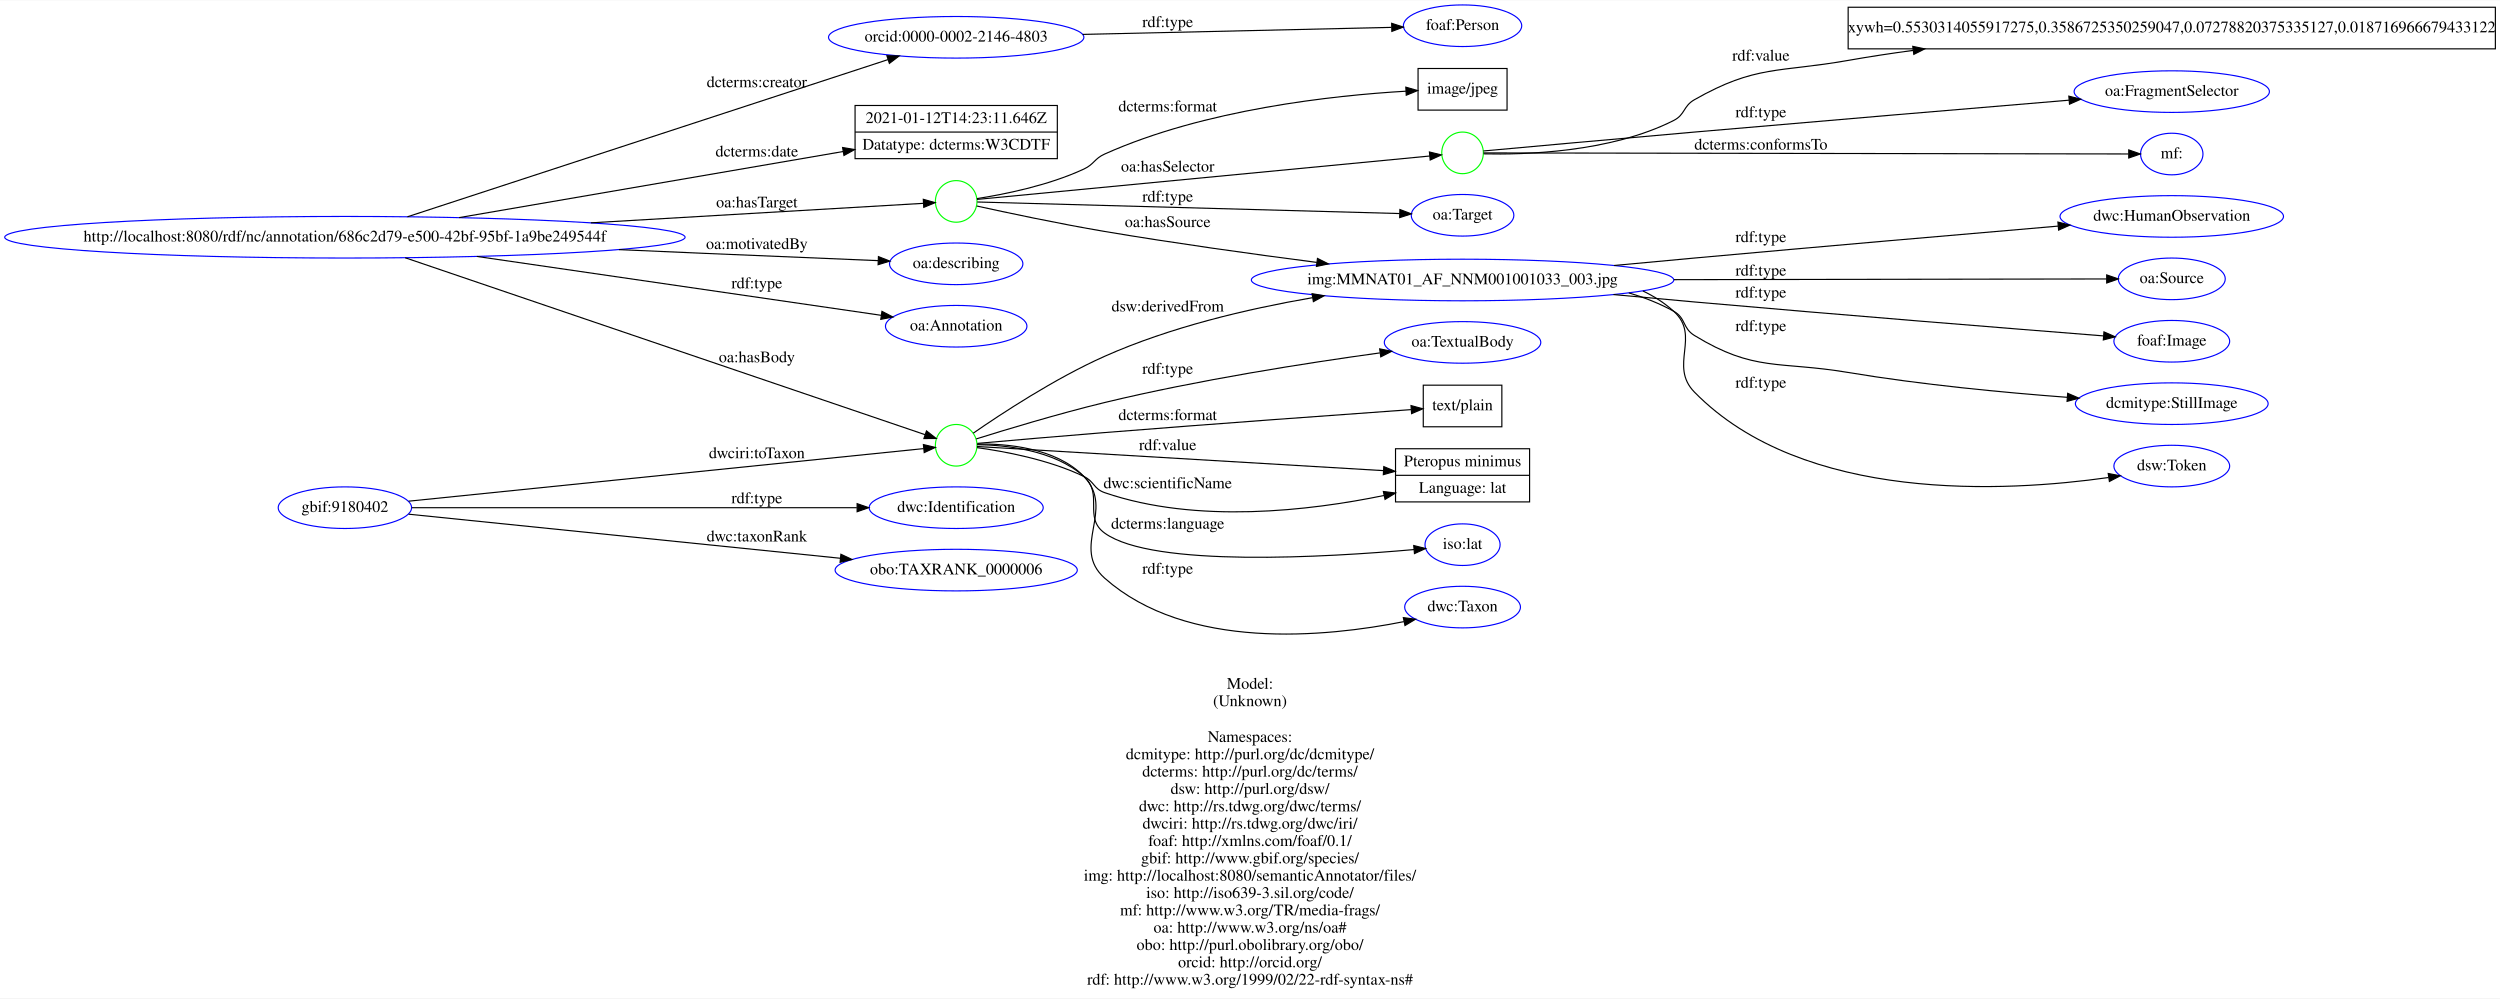
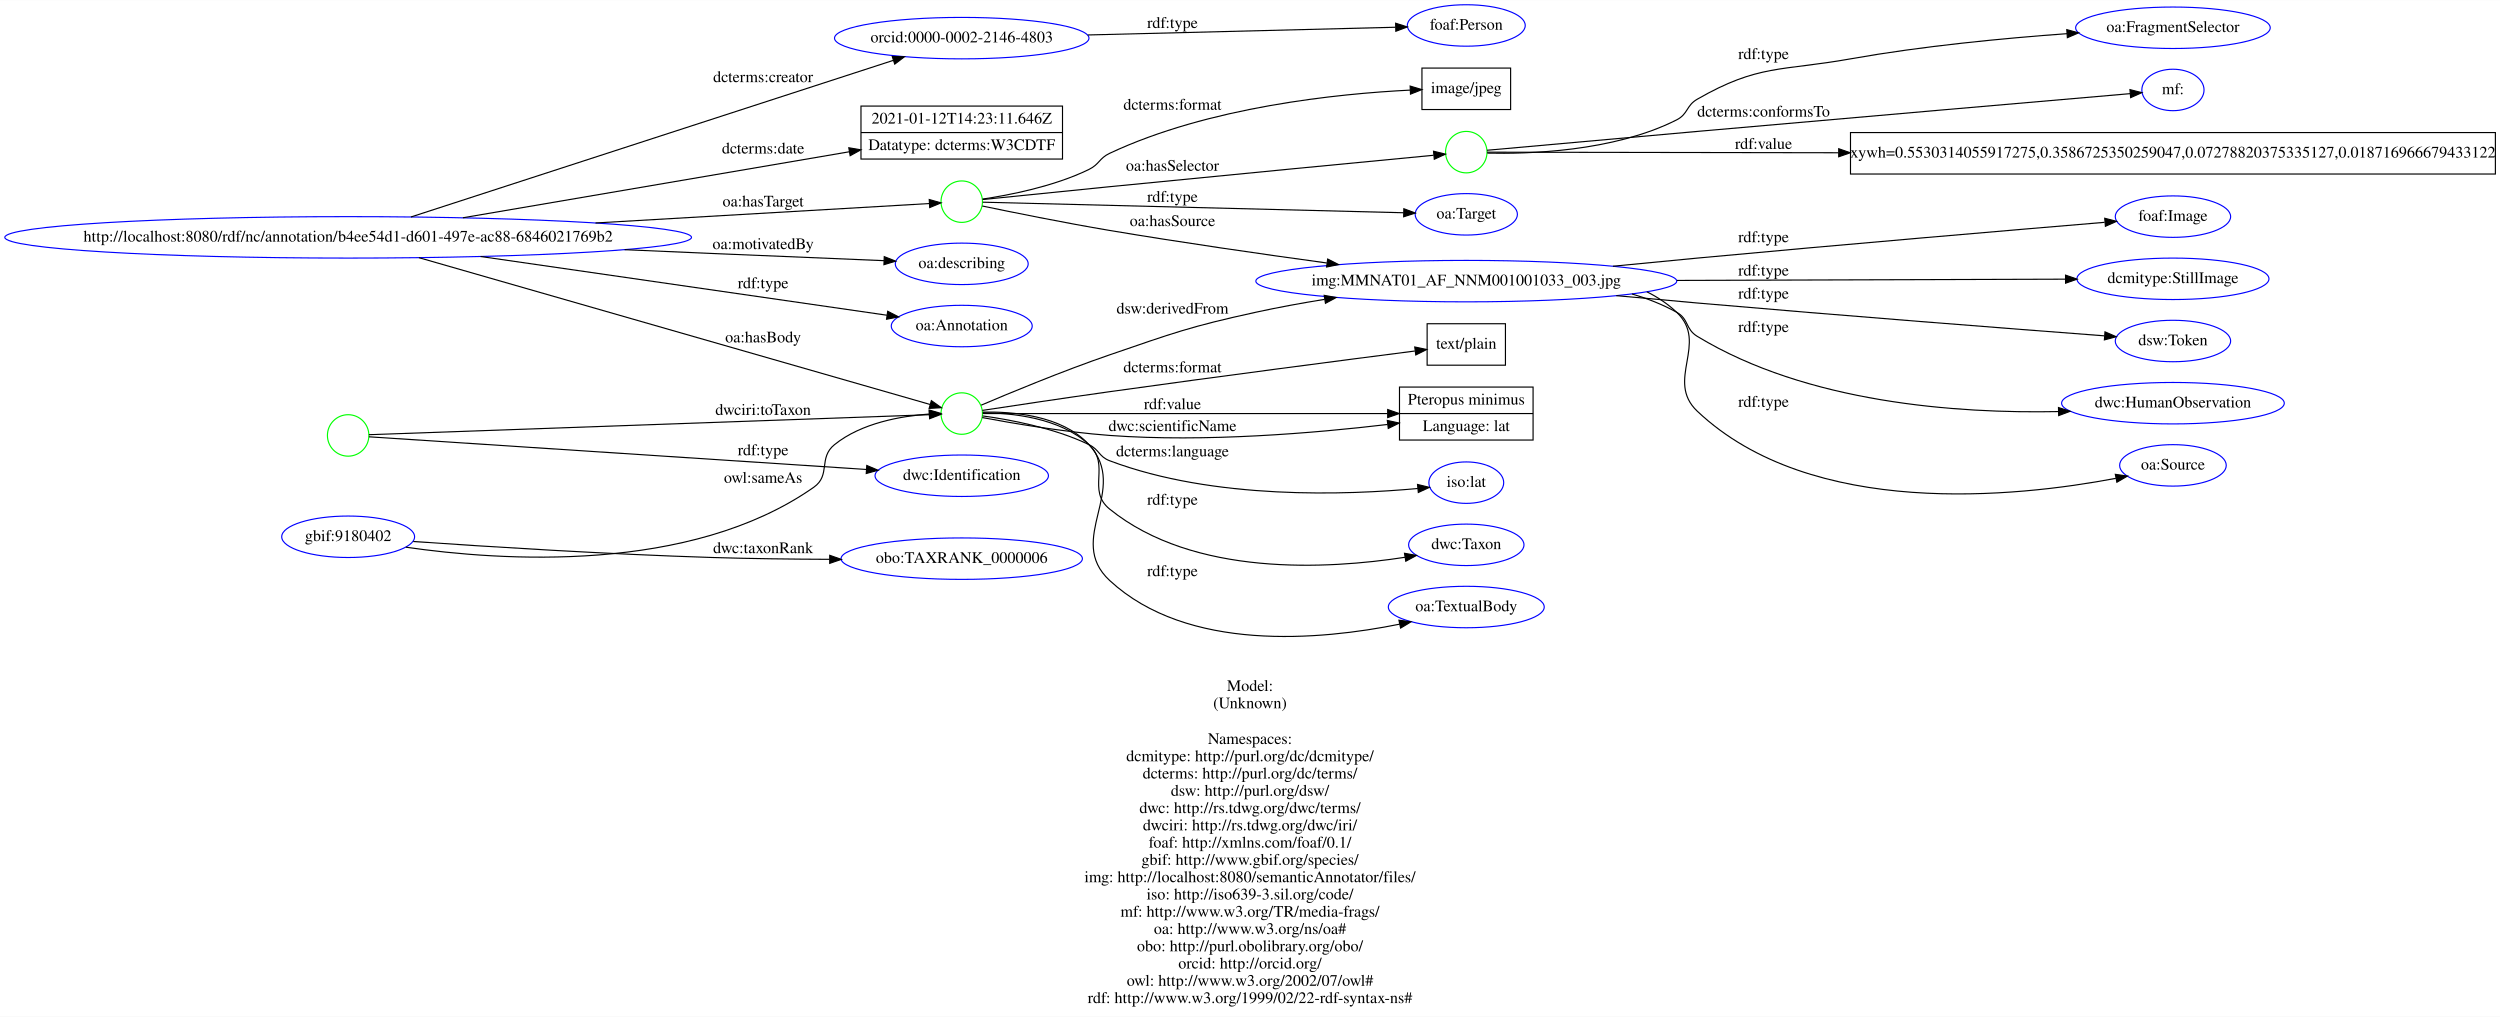
- <svg xmlns="http://www.w3.org/2000/svg" width="2163pt" height="864pt" viewBox="0.00 0.00 2163.10 863.50">
-   <g id="graph0" class="graph" transform="scale(1 1) rotate(0) translate(4 859.5036)">
-     <polygon fill="#ffffff" stroke="transparent" points="-4,4 -4,-859.504 2159.096,-859.504 2159.096,4 -4,4" />
-     <text text-anchor="middle" x="1077.548" y="-263.8" font-family="Times,serif" font-size="14.00" fill="#000000">Model:</text>
-     <text text-anchor="middle" x="1077.548" y="-248.8" font-family="Times,serif" font-size="14.00" fill="#000000">(Unknown)</text>
-     <text text-anchor="middle" x="1077.548" y="-217.8" font-family="Times,serif" font-size="14.00" fill="#000000">Namespaces:</text>
-     <text text-anchor="middle" x="1077.548" y="-202.8" font-family="Times,serif" font-size="14.00" fill="#000000">dcmitype: http://purl.org/dc/dcmitype/</text>
-     <text text-anchor="middle" x="1077.548" y="-187.8" font-family="Times,serif" font-size="14.00" fill="#000000">dcterms: http://purl.org/dc/terms/</text>
-     <text text-anchor="middle" x="1077.548" y="-172.8" font-family="Times,serif" font-size="14.00" fill="#000000">dsw: http://purl.org/dsw/</text>
-     <text text-anchor="middle" x="1077.548" y="-157.8" font-family="Times,serif" font-size="14.00" fill="#000000">dwc: http://rs.tdwg.org/dwc/terms/</text>
-     <text text-anchor="middle" x="1077.548" y="-142.8" font-family="Times,serif" font-size="14.00" fill="#000000">dwciri: http://rs.tdwg.org/dwc/iri/</text>
-     <text text-anchor="middle" x="1077.548" y="-127.8" font-family="Times,serif" font-size="14.00" fill="#000000">foaf: http://xmlns.com/foaf/0.1/</text>
-     <text text-anchor="middle" x="1077.548" y="-112.8" font-family="Times,serif" font-size="14.00" fill="#000000">gbif: http://www.gbif.org/species/</text>
-     <text text-anchor="middle" x="1077.548" y="-97.8" font-family="Times,serif" font-size="14.00" fill="#000000">img: http://localhost:8080/semanticAnnotator/files/</text>
-     <text text-anchor="middle" x="1077.548" y="-82.8" font-family="Times,serif" font-size="14.00" fill="#000000">iso: http://iso639-3.sil.org/code/</text>
-     <text text-anchor="middle" x="1077.548" y="-67.8" font-family="Times,serif" font-size="14.00" fill="#000000">mf: http://www.w3.org/TR/media-frags/</text>
-     <text text-anchor="middle" x="1077.548" y="-52.8" font-family="Times,serif" font-size="14.00" fill="#000000">oa: http://www.w3.org/ns/oa#</text>
-     <text text-anchor="middle" x="1077.548" y="-37.8" font-family="Times,serif" font-size="14.00" fill="#000000">obo: http://purl.obolibrary.org/obo/</text>
-     <text text-anchor="middle" x="1077.548" y="-22.8" font-family="Times,serif" font-size="14.00" fill="#000000">orcid: http://orcid.org/</text>
-     <text text-anchor="middle" x="1077.548" y="-7.8" font-family="Times,serif" font-size="14.00" fill="#000000">rdf: http://www.w3.org/1999/02/22-rdf-syntax-ns#</text>
+ <svg xmlns="http://www.w3.org/2000/svg" width="2171pt" height="883pt" viewBox="0.00 0.00 2170.90 882.73">
+   <g id="graph0" class="graph" transform="scale(1 1) rotate(0) translate(4 878.7292)">
+     <polygon fill="#ffffff" stroke="transparent" points="-4,4 -4,-878.729 2166.895,-878.729 2166.895,4 -4,4" />
+     <text text-anchor="middle" x="1081.447" y="-278.8" font-family="Times,serif" font-size="14.00" fill="#000000">Model:</text>
+     <text text-anchor="middle" x="1081.447" y="-263.8" font-family="Times,serif" font-size="14.00" fill="#000000">(Unknown)</text>
+     <text text-anchor="middle" x="1081.447" y="-232.8" font-family="Times,serif" font-size="14.00" fill="#000000">Namespaces:</text>
+     <text text-anchor="middle" x="1081.447" y="-217.8" font-family="Times,serif" font-size="14.00" fill="#000000">dcmitype: http://purl.org/dc/dcmitype/</text>
+     <text text-anchor="middle" x="1081.447" y="-202.8" font-family="Times,serif" font-size="14.00" fill="#000000">dcterms: http://purl.org/dc/terms/</text>
+     <text text-anchor="middle" x="1081.447" y="-187.8" font-family="Times,serif" font-size="14.00" fill="#000000">dsw: http://purl.org/dsw/</text>
+     <text text-anchor="middle" x="1081.447" y="-172.8" font-family="Times,serif" font-size="14.00" fill="#000000">dwc: http://rs.tdwg.org/dwc/terms/</text>
+     <text text-anchor="middle" x="1081.447" y="-157.8" font-family="Times,serif" font-size="14.00" fill="#000000">dwciri: http://rs.tdwg.org/dwc/iri/</text>
+     <text text-anchor="middle" x="1081.447" y="-142.8" font-family="Times,serif" font-size="14.00" fill="#000000">foaf: http://xmlns.com/foaf/0.1/</text>
+     <text text-anchor="middle" x="1081.447" y="-127.8" font-family="Times,serif" font-size="14.00" fill="#000000">gbif: http://www.gbif.org/species/</text>
+     <text text-anchor="middle" x="1081.447" y="-112.8" font-family="Times,serif" font-size="14.00" fill="#000000">img: http://localhost:8080/semanticAnnotator/files/</text>
+     <text text-anchor="middle" x="1081.447" y="-97.8" font-family="Times,serif" font-size="14.00" fill="#000000">iso: http://iso639-3.sil.org/code/</text>
+     <text text-anchor="middle" x="1081.447" y="-82.8" font-family="Times,serif" font-size="14.00" fill="#000000">mf: http://www.w3.org/TR/media-frags/</text>
+     <text text-anchor="middle" x="1081.447" y="-67.8" font-family="Times,serif" font-size="14.00" fill="#000000">oa: http://www.w3.org/ns/oa#</text>
+     <text text-anchor="middle" x="1081.447" y="-52.8" font-family="Times,serif" font-size="14.00" fill="#000000">obo: http://purl.obolibrary.org/obo/</text>
+     <text text-anchor="middle" x="1081.447" y="-37.8" font-family="Times,serif" font-size="14.00" fill="#000000">orcid: http://orcid.org/</text>
+     <text text-anchor="middle" x="1081.447" y="-22.8" font-family="Times,serif" font-size="14.00" fill="#000000">owl: http://www.w3.org/2002/07/owl#</text>
+     <text text-anchor="middle" x="1081.447" y="-7.8" font-family="Times,serif" font-size="14.00" fill="#000000">rdf: http://www.w3.org/1999/02/22-rdf-syntax-ns#</text>
    <g id="node1" class="node">
-       <ellipse fill="none" stroke="#0000ff" cx="294.424" cy="-654.504" rx="294.348" ry="18" />
-       <text text-anchor="middle" x="294.424" y="-650.804" font-family="Times,serif" font-size="14.00" fill="#000000">http://localhost:8080/rdf/nc/annotation/686c2d79-e500-42bf-95bf-1a9be249544f</text>
+       <ellipse fill="none" stroke="#0000ff" cx="298.324" cy="-672.729" rx="298.147" ry="18" />
+       <text text-anchor="middle" x="298.324" y="-669.029" font-family="Times,serif" font-size="14.00" fill="#000000">http://localhost:8080/rdf/nc/annotation/b4ee54d1-d601-497e-ac88-6846021769b2</text>
    </g>
    <g id="node2" class="node">
-       <ellipse fill="none" stroke="#0000ff" cx="823.338" cy="-577.504" rx="61.189" ry="18" />
-       <text text-anchor="middle" x="823.338" y="-573.804" font-family="Times,serif" font-size="14.00" fill="#000000">oa:Annotation</text>
+       <ellipse fill="none" stroke="#0000ff" cx="831.137" cy="-595.729" rx="61.189" ry="18" />
+       <text text-anchor="middle" x="831.137" y="-592.029" font-family="Times,serif" font-size="14.00" fill="#000000">oa:Annotation</text>
    </g>
    <g id="edge1" class="edge">
-       <path fill="none" stroke="#000000" d="M408.539,-637.89C515.454,-622.326 671.461,-599.614 758.495,-586.944" />
-       <polygon fill="#000000" stroke="#000000" points="759.109,-590.391 768.501,-585.487 758.101,-583.464 759.109,-590.391" />
-       <text text-anchor="middle" x="650.848" y="-610.304" font-family="Times,serif" font-size="14.00" fill="#000000">rdf:type</text>
+       <path fill="none" stroke="#000000" d="M413.28,-656.116C521.131,-640.53 678.57,-617.778 766.175,-605.117" />
+       <polygon fill="#000000" stroke="#000000" points="766.848,-608.556 776.245,-603.662 765.847,-601.628 766.848,-608.556" />
+       <text text-anchor="middle" x="658.647" y="-628.529" font-family="Times,serif" font-size="14.00" fill="#000000">rdf:type</text>
    </g>
    <g id="node3" class="node">
-       <ellipse fill="none" stroke="#0000ff" cx="823.338" cy="-827.504" rx="110.48" ry="18" />
-       <text text-anchor="middle" x="823.338" y="-823.804" font-family="Times,serif" font-size="14.00" fill="#000000">orcid:0000-0002-2146-4803</text>
+       <ellipse fill="none" stroke="#0000ff" cx="831.137" cy="-845.729" rx="110.48" ry="18" />
+       <text text-anchor="middle" x="831.137" y="-842.029" font-family="Times,serif" font-size="14.00" fill="#000000">orcid:0000-0002-2146-4803</text>
    </g>
    <g id="edge2" class="edge">
-       <path fill="none" stroke="#000000" d="M348.541,-672.205C448.397,-704.866 660.844,-774.354 764.285,-808.188" />
-       <polygon fill="#000000" stroke="#000000" points="763.355,-811.567 773.948,-811.349 765.532,-804.913 763.355,-811.567" />
-       <text text-anchor="middle" x="650.848" y="-784.304" font-family="Times,serif" font-size="14.00" fill="#000000">dcterms:creator</text>
+       <path fill="none" stroke="#000000" d="M352.84,-690.43C453.432,-723.091 667.445,-792.58 771.649,-826.414" />
+       <polygon fill="#000000" stroke="#000000" points="770.791,-829.815 781.383,-829.574 772.953,-823.157 770.791,-829.815" />
+       <text text-anchor="middle" x="658.647" y="-807.529" font-family="Times,serif" font-size="14.00" fill="#000000">dcterms:creator</text>
    </g>
    <g id="node4" class="node">
-       <polygon fill="none" stroke="#000000" points="735.838,-722.504 735.838,-768.504 910.838,-768.504 910.838,-722.504 735.838,-722.504" />
-       <text text-anchor="middle" x="823.338" y="-753.304" font-family="Times,serif" font-size="14.00" fill="#000000">2021-01-12T14:23:11.646Z</text>
-       <polyline fill="none" stroke="#000000" points="735.838,-745.504 910.838,-745.504 " />
-       <text text-anchor="middle" x="823.338" y="-730.304" font-family="Times,serif" font-size="14.00" fill="#000000">Datatype: dcterms:W3CDTF</text>
+       <polygon fill="none" stroke="#000000" points="743.637,-740.729 743.637,-786.729 918.637,-786.729 918.637,-740.729 743.637,-740.729" />
+       <text text-anchor="middle" x="831.137" y="-771.529" font-family="Times,serif" font-size="14.00" fill="#000000">2021-01-12T14:23:11.646Z</text>
+       <polyline fill="none" stroke="#000000" points="743.637,-763.729 918.637,-763.729 " />
+       <text text-anchor="middle" x="831.137" y="-748.529" font-family="Times,serif" font-size="14.00" fill="#000000">Datatype: dcterms:W3CDTF</text>
    </g>
    <g id="edge3" class="edge">
-       <path fill="none" stroke="#000000" d="M393.288,-671.513C488.296,-687.859 631.017,-712.415 725.634,-728.694" />
-       <polygon fill="#000000" stroke="#000000" points="725.045,-732.144 735.494,-730.39 726.232,-725.245 725.045,-732.144" />
-       <text text-anchor="middle" x="650.848" y="-724.304" font-family="Times,serif" font-size="14.00" fill="#000000">dcterms:date</text>
+       <path fill="none" stroke="#000000" d="M397.917,-689.739C493.916,-706.135 638.272,-730.79 733.581,-747.067" />
+       <polygon fill="#000000" stroke="#000000" points="733.064,-750.53 743.511,-748.763 734.243,-743.63 733.064,-750.53" />
+       <text text-anchor="middle" x="658.647" y="-745.529" font-family="Times,serif" font-size="14.00" fill="#000000">dcterms:date</text>
    </g>
    <g id="node5" class="node">
-       <ellipse fill="none" stroke="#00ff00" cx="823.338" cy="-474.504" rx="18" ry="18" />
+       <ellipse fill="none" stroke="#00ff00" cx="831.137" cy="-519.729" rx="18" ry="18" />
    </g>
    <g id="edge4" class="edge">
-       <path fill="none" stroke="#000000" d="M346.586,-636.752C457.417,-599.034 713.04,-512.04 796.469,-483.648" />
-       <polygon fill="#000000" stroke="#000000" points="797.647,-486.944 805.986,-480.409 795.392,-480.317 797.647,-486.944" />
-       <text text-anchor="middle" x="650.848" y="-546.304" font-family="Times,serif" font-size="14.00" fill="#000000">oa:hasBody</text>
+       <path fill="none" stroke="#000000" d="M359.704,-655.104C475.43,-621.872 721.624,-551.176 803.796,-527.58" />
+       <polygon fill="#000000" stroke="#000000" points="804.771,-530.942 813.416,-524.818 802.839,-524.214 804.771,-530.942" />
+       <text text-anchor="middle" x="658.647" y="-581.529" font-family="Times,serif" font-size="14.00" fill="#000000">oa:hasBody</text>
    </g>
    <g id="node12" class="node">
-       <ellipse fill="none" stroke="#00ff00" cx="823.338" cy="-685.504" rx="18" ry="18" />
+       <ellipse fill="none" stroke="#00ff00" cx="831.137" cy="-703.729" rx="18" ry="18" />
    </g>
    <g id="edge12" class="edge">
-       <path fill="none" stroke="#000000" d="M507.267,-666.979C617.642,-673.448 740.497,-680.648 794.836,-683.833" />
-       <polygon fill="#000000" stroke="#000000" points="794.877,-687.341 805.065,-684.433 795.287,-680.353 794.877,-687.341" />
-       <text text-anchor="middle" x="650.848" y="-680.304" font-family="Times,serif" font-size="14.00" fill="#000000">oa:hasTarget</text>
+       <path fill="none" stroke="#000000" d="M513.12,-685.226C624.511,-691.707 748.421,-698.917 802.87,-702.085" />
+       <polygon fill="#000000" stroke="#000000" points="802.921,-705.593 813.108,-702.68 803.328,-698.605 802.921,-705.593" />
+       <text text-anchor="middle" x="658.647" y="-699.529" font-family="Times,serif" font-size="14.00" fill="#000000">oa:hasTarget</text>
    </g>
    <g id="node19" class="node">
-       <ellipse fill="none" stroke="#0000ff" cx="823.338" cy="-631.504" rx="57.69" ry="18" />
-       <text text-anchor="middle" x="823.338" y="-627.804" font-family="Times,serif" font-size="14.00" fill="#000000">oa:describing</text>
+       <ellipse fill="none" stroke="#0000ff" cx="831.137" cy="-649.729" rx="57.69" ry="18" />
+       <text text-anchor="middle" x="831.137" y="-646.029" font-family="Times,serif" font-size="14.00" fill="#000000">oa:describing</text>
    </g>
    <g id="edge20" class="edge">
-       <path fill="none" stroke="#000000" d="M531.533,-643.798C556.956,-642.674 582.438,-641.558 606.848,-640.504 656.776,-638.347 713.186,-636.005 755.904,-634.251" />
-       <polygon fill="#000000" stroke="#000000" points="756.056,-637.748 765.904,-633.841 755.769,-630.754 756.056,-637.748" />
-       <text text-anchor="middle" x="650.848" y="-644.304" font-family="Times,serif" font-size="14.00" fill="#000000">oa:motivatedBy</text>
+       <path fill="none" stroke="#000000" d="M538.393,-662.036C564.133,-660.91 589.933,-659.79 614.647,-658.729 664.576,-656.587 720.986,-654.244 763.704,-652.486" />
+       <polygon fill="#000000" stroke="#000000" points="763.856,-655.983 773.703,-652.075 763.568,-648.989 763.856,-655.983" />
+       <text text-anchor="middle" x="658.647" y="-662.529" font-family="Times,serif" font-size="14.00" fill="#000000">oa:motivatedBy</text>
    </g>
    <g id="node20" class="node">
-       <ellipse fill="none" stroke="#0000ff" cx="1261.462" cy="-837.504" rx="51.191" ry="18" />
-       <text text-anchor="middle" x="1261.462" y="-833.804" font-family="Times,serif" font-size="14.00" fill="#000000">foaf:Person</text>
+       <ellipse fill="none" stroke="#0000ff" cx="1269.261" cy="-856.729" rx="51.191" ry="18" />
+       <text text-anchor="middle" x="1269.261" y="-853.029" font-family="Times,serif" font-size="14.00" fill="#000000">foaf:Person</text>
    </g>
    <g id="edge21" class="edge">
-       <path fill="none" stroke="#000000" d="M932.765,-830.001C1017.143,-831.927 1130.76,-834.52 1199.919,-836.099" />
-       <polygon fill="#000000" stroke="#000000" points="1200.131,-839.605 1210.208,-836.334 1200.291,-832.606 1200.131,-839.605" />
-       <text text-anchor="middle" x="1006.328" y="-836.304" font-family="Times,serif" font-size="14.00" fill="#000000">rdf:type</text>
+       <path fill="none" stroke="#000000" d="M940.564,-848.477C1024.942,-850.595 1138.559,-853.448 1207.718,-855.184" />
+       <polygon fill="#000000" stroke="#000000" points="1207.923,-858.69 1218.007,-855.442 1208.099,-851.692 1207.923,-858.69" />
+       <text text-anchor="middle" x="1014.128" y="-854.529" font-family="Times,serif" font-size="14.00" fill="#000000">rdf:type</text>
    </g>
    <g id="node6" class="node">
-       <ellipse fill="none" stroke="#0000ff" cx="1261.462" cy="-334.504" rx="50.091" ry="18" />
-       <text text-anchor="middle" x="1261.462" y="-330.804" font-family="Times,serif" font-size="14.00" fill="#000000">dwc:Taxon</text>
+       <ellipse fill="none" stroke="#0000ff" cx="1269.261" cy="-405.729" rx="50.091" ry="18" />
+       <text text-anchor="middle" x="1269.261" y="-402.029" font-family="Times,serif" font-size="14.00" fill="#000000">dwc:Taxon</text>
    </g>
    <g id="edge5" class="edge">
-       <path fill="none" stroke="#000000" d="M841.484,-475.57C866.047,-475.951 909.586,-472.682 933.828,-447.504 961.516,-418.745 921.942,-385.971 951.828,-359.504 1022.97,-296.501 1142.869,-308.384 1210.702,-321.913" />
-       <polygon fill="#000000" stroke="#000000" points="1210.22,-325.387 1220.723,-323.999 1211.647,-318.534 1210.22,-325.387" />
-       <text text-anchor="middle" x="1006.328" y="-363.304" font-family="Times,serif" font-size="14.00" fill="#000000">rdf:type</text>
+       <path fill="none" stroke="#000000" d="M849.312,-520.405C873.506,-520.293 916.192,-516.412 941.628,-492.729 960.761,-474.914 939.296,-453.163 959.628,-436.729 1032.461,-377.856 1148.634,-384.501 1216.055,-394.927" />
+       <polygon fill="#000000" stroke="#000000" points="1215.607,-398.401 1226.04,-396.555 1216.733,-391.492 1215.607,-398.401" />
+       <text text-anchor="middle" x="1014.128" y="-440.529" font-family="Times,serif" font-size="14.00" fill="#000000">rdf:type</text>
    </g>
    <g id="node7" class="node">
-       <ellipse fill="none" stroke="#0000ff" cx="1261.462" cy="-563.504" rx="67.688" ry="18" />
-       <text text-anchor="middle" x="1261.462" y="-559.804" font-family="Times,serif" font-size="14.00" fill="#000000">oa:TextualBody</text>
+       <ellipse fill="none" stroke="#0000ff" cx="1269.261" cy="-351.729" rx="67.688" ry="18" />
+       <text text-anchor="middle" x="1269.261" y="-348.029" font-family="Times,serif" font-size="14.00" fill="#000000">oa:TextualBody</text>
    </g>
    <g id="edge6" class="edge">
-       <path fill="none" stroke="#000000" d="M840.669,-480.009C865.235,-487.695 911.666,-501.787 951.828,-511.504 1032.503,-531.021 1126.755,-545.718 1189.889,-554.423" />
-       <polygon fill="#000000" stroke="#000000" points="1189.754,-557.938 1200.136,-555.822 1190.7,-551.002 1189.754,-557.938" />
-       <text text-anchor="middle" x="1006.328" y="-536.304" font-family="Times,serif" font-size="14.00" fill="#000000">rdf:type</text>
+       <path fill="none" stroke="#000000" d="M849.467,-520.968C874.243,-521.548 918.028,-518.51 941.628,-492.729 977.448,-453.597 920.694,-410.766 959.628,-374.729 1027.119,-312.259 1142.175,-322.839 1211.421,-336.848" />
+       <polygon fill="#000000" stroke="#000000" points="1210.787,-340.291 1221.294,-338.931 1212.232,-333.442 1210.787,-340.291" />
+       <text text-anchor="middle" x="1014.128" y="-378.529" font-family="Times,serif" font-size="14.00" fill="#000000">rdf:type</text>
    </g>
    <g id="node8" class="node">
-       <polygon fill="none" stroke="#000000" points="1227.462,-490.504 1227.462,-526.504 1295.462,-526.504 1295.462,-490.504 1227.462,-490.504" />
-       <text text-anchor="middle" x="1261.462" y="-504.804" font-family="Times,serif" font-size="14.00" fill="#000000">text/plain</text>
+       <polygon fill="none" stroke="#000000" points="1235.261,-561.729 1235.261,-597.729 1303.261,-597.729 1303.261,-561.729 1235.261,-561.729" />
+       <text text-anchor="middle" x="1269.261" y="-576.029" font-family="Times,serif" font-size="14.00" fill="#000000">text/plain</text>
    </g>
    <g id="edge7" class="edge">
-       <path fill="none" stroke="#000000" d="M841.632,-476.135C866.547,-478.342 912.549,-482.363 951.828,-485.504 1046.11,-493.041 1156.61,-501.051 1216.804,-505.345" />
-       <polygon fill="#000000" stroke="#000000" points="1216.864,-508.858 1227.088,-506.077 1217.362,-501.876 1216.864,-508.858" />
-       <text text-anchor="middle" x="1006.328" y="-496.304" font-family="Times,serif" font-size="14.00" fill="#000000">dcterms:format</text>
+       <path fill="none" stroke="#000000" d="M849.001,-522.458C873.808,-526.228 920.1,-533.19 959.628,-538.729 1053.853,-551.933 1164.374,-566.298 1224.586,-574.03" />
+       <polygon fill="#000000" stroke="#000000" points="1224.51,-577.548 1234.874,-575.349 1225.4,-570.605 1224.51,-577.548" />
+       <text text-anchor="middle" x="1014.128" y="-555.529" font-family="Times,serif" font-size="14.00" fill="#000000">dcterms:format</text>
    </g>
    <g id="node9" class="node">
-       <ellipse fill="none" stroke="#0000ff" cx="1261.462" cy="-388.504" rx="32.494" ry="18" />
-       <text text-anchor="middle" x="1261.462" y="-384.804" font-family="Times,serif" font-size="14.00" fill="#000000">iso:lat</text>
+       <ellipse fill="none" stroke="#0000ff" cx="1269.261" cy="-459.729" rx="32.494" ry="18" />
+       <text text-anchor="middle" x="1269.261" y="-456.029" font-family="Times,serif" font-size="14.00" fill="#000000">iso:lat</text>
    </g>
    <g id="edge8" class="edge">
-       <path fill="none" stroke="#000000" d="M841.372,-475.025C865.407,-474.738 907.912,-470.66 933.828,-447.504 951.129,-432.045 933.02,-412.088 951.828,-398.504 993.418,-368.464 1144.977,-377.643 1219.506,-384.271" />
-       <polygon fill="#000000" stroke="#000000" points="1219.214,-387.758 1229.491,-385.184 1219.852,-380.788 1219.214,-387.758" />
-       <text text-anchor="middle" x="1006.328" y="-402.304" font-family="Times,serif" font-size="14.00" fill="#000000">dcterms:language</text>
+       <path fill="none" stroke="#000000" d="M849.142,-517.691C871.684,-514.62 911.05,-507.513 941.628,-492.729 950.752,-488.318 950.146,-482.31 959.628,-478.729 1050.119,-444.548 1166.047,-448.977 1227.176,-454.664" />
+       <polygon fill="#000000" stroke="#000000" points="1226.924,-458.156 1237.22,-455.656 1227.612,-451.19 1226.924,-458.156" />
+       <text text-anchor="middle" x="1014.128" y="-482.529" font-family="Times,serif" font-size="14.00" fill="#000000">dcterms:language</text>
    </g>
    <g id="node10" class="node">
-       <ellipse fill="none" stroke="#0000ff" cx="1261.462" cy="-617.504" rx="182.768" ry="18" />
-       <text text-anchor="middle" x="1261.462" y="-613.804" font-family="Times,serif" font-size="14.00" fill="#000000">img:MMNAT01_AF_NNM001001033_003.jpg</text>
+       <ellipse fill="none" stroke="#0000ff" cx="1269.261" cy="-634.729" rx="182.768" ry="18" />
+       <text text-anchor="middle" x="1269.261" y="-631.029" font-family="Times,serif" font-size="14.00" fill="#000000">img:MMNAT01_AF_NNM001001033_003.jpg</text>
    </g>
    <g id="edge9" class="edge">
-       <path fill="none" stroke="#000000" d="M838.118,-484.994C861.374,-501.116 908.352,-532.145 951.828,-551.504 1008.195,-576.602 1074.667,-592.38 1131.543,-602.185" />
-       <polygon fill="#000000" stroke="#000000" points="1131.239,-605.683 1141.68,-603.888 1132.398,-598.78 1131.239,-605.683" />
-       <text text-anchor="middle" x="1006.328" y="-590.304" font-family="Times,serif" font-size="14.00" fill="#000000">dsw:derivedFrom</text>
+       <path fill="none" stroke="#000000" d="M847.99,-527.01C872.364,-537.404 918.994,-556.781 959.628,-570.729 1015.234,-589.817 1029.192,-595.179 1086.628,-607.729 1105.78,-611.914 1126.207,-615.641 1146.205,-618.889" />
+       <polygon fill="#000000" stroke="#000000" points="1145.871,-622.38 1156.296,-620.495 1146.97,-615.467 1145.871,-622.38" />
+       <text text-anchor="middle" x="1014.128" y="-606.529" font-family="Times,serif" font-size="14.00" fill="#000000">dsw:derivedFrom</text>
    </g>
    <g id="node11" class="node">
-       <polygon fill="none" stroke="#000000" points="1203.462,-425.504 1203.462,-471.504 1319.462,-471.504 1319.462,-425.504 1203.462,-425.504" />
-       <text text-anchor="middle" x="1261.462" y="-456.304" font-family="Times,serif" font-size="14.00" fill="#000000">Pteropus minimus</text>
-       <polyline fill="none" stroke="#000000" points="1203.462,-448.504 1319.462,-448.504 " />
-       <text text-anchor="middle" x="1261.462" y="-433.304" font-family="Times,serif" font-size="14.00" fill="#000000">Language: lat</text>
+       <polygon fill="none" stroke="#000000" points="1211.261,-496.729 1211.261,-542.729 1327.261,-542.729 1327.261,-496.729 1211.261,-496.729" />
+       <text text-anchor="middle" x="1269.261" y="-527.529" font-family="Times,serif" font-size="14.00" fill="#000000">Pteropus minimus</text>
+       <polyline fill="none" stroke="#000000" points="1211.261,-519.729 1327.261,-519.729 " />
+       <text text-anchor="middle" x="1269.261" y="-504.529" font-family="Times,serif" font-size="14.00" fill="#000000">Language: lat</text>
    </g>
    <g id="edge10" class="edge">
-       <path fill="none" stroke="#000000" d="M841.343,-472.466C863.884,-469.394 903.25,-462.288 933.828,-447.504 942.952,-443.092 942.242,-436.793 951.828,-433.504 1031.437,-406.189 1129.329,-417.844 1193.459,-431.05" />
-       <polygon fill="#000000" stroke="#000000" points="1192.944,-434.518 1203.454,-433.177 1194.402,-427.672 1192.944,-434.518" />
-       <text text-anchor="middle" x="1006.328" y="-437.304" font-family="Times,serif" font-size="14.00" fill="#000000">dwc:scientificName</text>
+       <path fill="none" stroke="#000000" d="M848.922,-516.254C873.636,-511.619 919.822,-503.656 959.628,-500.729 1042.561,-494.631 1138.092,-502.8 1200.854,-510.245" />
+       <polygon fill="#000000" stroke="#000000" points="1200.675,-513.749 1211.024,-511.48 1201.518,-506.8 1200.675,-513.749" />
+       <text text-anchor="middle" x="1014.128" y="-504.529" font-family="Times,serif" font-size="14.00" fill="#000000">dwc:scientificName</text>
    </g>
    <g id="edge11" class="edge">
-       <path fill="none" stroke="#000000" d="M841.33,-473.436C900.313,-469.936 1089.942,-458.682 1193.089,-452.561" />
-       <polygon fill="#000000" stroke="#000000" points="1193.323,-456.053 1203.098,-451.967 1192.908,-449.066 1193.323,-456.053" />
-       <text text-anchor="middle" x="1006.328" y="-470.304" font-family="Times,serif" font-size="14.00" fill="#000000">rdf:value</text>
+       <path fill="none" stroke="#000000" d="M849.405,-519.729C908.668,-519.729 1097.687,-519.729 1200.714,-519.729" />
+       <polygon fill="#000000" stroke="#000000" points="1201.015,-523.229 1211.015,-519.729 1201.015,-516.229 1201.015,-523.229" />
+       <text text-anchor="middle" x="1014.128" y="-523.529" font-family="Times,serif" font-size="14.00" fill="#000000">rdf:value</text>
    </g>
    <g id="node21" class="node">
-       <ellipse fill="none" stroke="#0000ff" cx="1875.096" cy="-510.504" rx="83.386" ry="18" />
-       <text text-anchor="middle" x="1875.096" y="-506.804" font-family="Times,serif" font-size="14.00" fill="#000000">dcmitype:StillImage</text>
+       <ellipse fill="none" stroke="#0000ff" cx="1882.895" cy="-636.729" rx="83.386" ry="18" />
+       <text text-anchor="middle" x="1882.895" y="-633.029" font-family="Times,serif" font-size="14.00" fill="#000000">dcmitype:StillImage</text>
    </g>
    <g id="edge22" class="edge">
-       <path fill="none" stroke="#000000" d="M1405.311,-606.368C1418.865,-602.351 1432.03,-597.165 1444.096,-590.504 1454.857,-584.562 1451.61,-575.92 1462.096,-569.504 1513.955,-537.77 1535.135,-547.557 1595.096,-537.504 1658.008,-526.955 1729.615,-520.142 1784.666,-515.999" />
-       <polygon fill="#000000" stroke="#000000" points="1785.031,-519.481 1794.747,-515.255 1784.516,-512.5 1785.031,-519.481" />
-       <text text-anchor="middle" x="1519.596" y="-573.304" font-family="Times,serif" font-size="14.00" fill="#000000">rdf:type</text>
+       <path fill="none" stroke="#000000" d="M1452.125,-635.325C1563.173,-635.687 1700.262,-636.134 1789.543,-636.425" />
+       <polygon fill="#000000" stroke="#000000" points="1789.637,-639.925 1799.649,-636.458 1789.66,-632.925 1789.637,-639.925" />
+       <text text-anchor="middle" x="1527.395" y="-639.529" font-family="Times,serif" font-size="14.00" fill="#000000">rdf:type</text>
    </g>
    <g id="node22" class="node">
-       <ellipse fill="none" stroke="#0000ff" cx="1875.096" cy="-456.504" rx="50.091" ry="18" />
-       <text text-anchor="middle" x="1875.096" y="-452.804" font-family="Times,serif" font-size="14.00" fill="#000000">dsw:Token</text>
+       <ellipse fill="none" stroke="#0000ff" cx="1882.895" cy="-582.729" rx="50.091" ry="18" />
+       <text text-anchor="middle" x="1882.895" y="-579.029" font-family="Times,serif" font-size="14.00" fill="#000000">dsw:Token</text>
    </g>
    <g id="edge23" class="edge">
-       <path fill="none" stroke="#000000" d="M1417.447,-608.05C1427.097,-603.454 1436.116,-597.688 1444.096,-590.504 1467.97,-569.011 1439.605,-543.44 1462.096,-520.504 1556.526,-424.199 1731.581,-434.009 1820.381,-446.606" />
-       <polygon fill="#000000" stroke="#000000" points="1820.108,-450.103 1830.513,-448.108 1821.135,-443.179 1820.108,-450.103" />
-       <text text-anchor="middle" x="1519.596" y="-524.304" font-family="Times,serif" font-size="14.00" fill="#000000">rdf:type</text>
+       <path fill="none" stroke="#000000" d="M1399.556,-622.11C1422.968,-619.922 1447.152,-617.715 1469.895,-615.729 1595.565,-604.759 1742.877,-593.332 1823.2,-587.223" />
+       <polygon fill="#000000" stroke="#000000" points="1823.9,-590.68 1833.606,-586.432 1823.37,-583.7 1823.9,-590.68" />
+       <text text-anchor="middle" x="1527.395" y="-619.529" font-family="Times,serif" font-size="14.00" fill="#000000">rdf:type</text>
    </g>
    <g id="node23" class="node">
-       <ellipse fill="none" stroke="#0000ff" cx="1875.096" cy="-672.504" rx="96.683" ry="18" />
-       <text text-anchor="middle" x="1875.096" y="-668.804" font-family="Times,serif" font-size="14.00" fill="#000000">dwc:HumanObservation</text>
+       <ellipse fill="none" stroke="#0000ff" cx="1882.895" cy="-528.729" rx="96.683" ry="18" />
+       <text text-anchor="middle" x="1882.895" y="-525.029" font-family="Times,serif" font-size="14.00" fill="#000000">dwc:HumanObservation</text>
    </g>
    <g id="edge24" class="edge">
-       <path fill="none" stroke="#000000" d="M1392.576,-630.062C1415.735,-632.24 1439.621,-634.46 1462.096,-636.504 1569.717,-646.29 1693.166,-656.98 1776.855,-664.148" />
-       <polygon fill="#000000" stroke="#000000" points="1776.598,-667.639 1786.86,-665.004 1777.195,-660.664 1776.598,-667.639" />
-       <text text-anchor="middle" x="1519.596" y="-650.304" font-family="Times,serif" font-size="14.00" fill="#000000">rdf:type</text>
+       <path fill="none" stroke="#000000" d="M1413.11,-623.594C1426.665,-619.576 1439.83,-614.391 1451.895,-607.729 1462.657,-601.788 1459.387,-593.108 1469.895,-586.729 1565.101,-528.935 1695.004,-519.654 1783.535,-521.452" />
+       <polygon fill="#000000" stroke="#000000" points="1783.497,-524.952 1793.582,-521.707 1783.674,-517.954 1783.497,-524.952" />
+       <text text-anchor="middle" x="1527.395" y="-590.529" font-family="Times,serif" font-size="14.00" fill="#000000">rdf:type</text>
    </g>
    <g id="node24" class="node">
-       <ellipse fill="none" stroke="#0000ff" cx="1875.096" cy="-618.504" rx="46.292" ry="18" />
-       <text text-anchor="middle" x="1875.096" y="-614.804" font-family="Times,serif" font-size="14.00" fill="#000000">oa:Source</text>
+       <ellipse fill="none" stroke="#0000ff" cx="1882.895" cy="-474.729" rx="46.292" ry="18" />
+       <text text-anchor="middle" x="1882.895" y="-471.029" font-family="Times,serif" font-size="14.00" fill="#000000">oa:Source</text>
    </g>
    <g id="edge25" class="edge">
-       <path fill="none" stroke="#000000" d="M1444.326,-617.802C1572.159,-618.01 1734.502,-618.274 1818.698,-618.412" />
-       <polygon fill="#000000" stroke="#000000" points="1818.812,-621.912 1828.818,-618.428 1818.823,-614.912 1818.812,-621.912" />
-       <text text-anchor="middle" x="1519.596" y="-621.304" font-family="Times,serif" font-size="14.00" fill="#000000">rdf:type</text>
+       <path fill="none" stroke="#000000" d="M1426.048,-625.471C1435.448,-620.814 1444.197,-614.982 1451.895,-607.729 1480.318,-580.951 1441.506,-548.543 1469.895,-521.729 1569.084,-428.045 1747.027,-447.103 1833.299,-463.474" />
+       <polygon fill="#000000" stroke="#000000" points="1832.867,-466.956 1843.354,-465.45 1834.216,-460.088 1832.867,-466.956" />
+       <text text-anchor="middle" x="1527.395" y="-525.529" font-family="Times,serif" font-size="14.00" fill="#000000">rdf:type</text>
    </g>
    <g id="node25" class="node">
-       <ellipse fill="none" stroke="#0000ff" cx="1875.096" cy="-564.504" rx="50.091" ry="18" />
-       <text text-anchor="middle" x="1875.096" y="-560.804" font-family="Times,serif" font-size="14.00" fill="#000000">foaf:Image</text>
+       <ellipse fill="none" stroke="#0000ff" cx="1882.895" cy="-690.729" rx="50.091" ry="18" />
+       <text text-anchor="middle" x="1882.895" y="-687.029" font-family="Times,serif" font-size="14.00" fill="#000000">foaf:Image</text>
    </g>
    <g id="edge26" class="edge">
-       <path fill="none" stroke="#000000" d="M1392.03,-604.905C1415.358,-602.72 1439.442,-600.509 1462.096,-598.504 1587.948,-587.365 1735.486,-575.508 1815.732,-569.16" />
-       <polygon fill="#000000" stroke="#000000" points="1816.433,-572.616 1826.126,-568.339 1815.881,-565.638 1816.433,-572.616" />
-       <text text-anchor="middle" x="1519.596" y="-602.304" font-family="Times,serif" font-size="14.00" fill="#000000">rdf:type</text>
+       <path fill="none" stroke="#000000" d="M1396.602,-647.663C1420.929,-650.066 1446.195,-652.515 1469.895,-654.729 1595.743,-666.486 1743.283,-679.054 1823.53,-685.787" />
+       <polygon fill="#000000" stroke="#000000" points="1823.667,-689.311 1833.924,-686.659 1824.251,-682.336 1823.667,-689.311" />
+       <text text-anchor="middle" x="1527.395" y="-668.529" font-family="Times,serif" font-size="14.00" fill="#000000">rdf:type</text>
    </g>
    <g id="edge19" class="edge">
-       <path fill="none" stroke="#000000" d="M841.146,-681.519C865.888,-676.071 912.106,-666.209 951.828,-659.504 1012.004,-649.345 1079.084,-640.004 1135.381,-632.724" />
-       <polygon fill="#000000" stroke="#000000" points="1135.929,-636.183 1145.401,-631.435 1135.036,-629.24 1135.929,-636.183" />
-       <text text-anchor="middle" x="1006.328" y="-663.304" font-family="Times,serif" font-size="14.00" fill="#000000">oa:hasSource</text>
+       <path fill="none" stroke="#000000" d="M848.961,-699.963C873.722,-694.799 919.96,-685.402 959.628,-678.729 1021.63,-668.299 1090.893,-658.302 1148.163,-650.48" />
+       <polygon fill="#000000" stroke="#000000" points="1148.908,-653.911 1158.345,-649.096 1147.964,-646.975 1148.908,-653.911" />
+       <text text-anchor="middle" x="1014.128" y="-682.529" font-family="Times,serif" font-size="14.00" fill="#000000">oa:hasSource</text>
    </g>
    <g id="node13" class="node">
-       <ellipse fill="none" stroke="#0000ff" cx="1261.462" cy="-673.504" rx="44.393" ry="18" />
-       <text text-anchor="middle" x="1261.462" y="-669.804" font-family="Times,serif" font-size="14.00" fill="#000000">oa:Target</text>
+       <ellipse fill="none" stroke="#0000ff" cx="1269.261" cy="-692.729" rx="44.393" ry="18" />
+       <text text-anchor="middle" x="1269.261" y="-689.029" font-family="Times,serif" font-size="14.00" fill="#000000">oa:Target</text>
    </g>
    <g id="edge13" class="edge">
-       <path fill="none" stroke="#000000" d="M841.606,-685.003C903.702,-683.303 1108.261,-677.7 1207.08,-674.993" />
-       <polygon fill="#000000" stroke="#000000" points="1207.263,-678.49 1217.163,-674.717 1207.071,-671.492 1207.263,-678.49" />
-       <text text-anchor="middle" x="1006.328" y="-685.304" font-family="Times,serif" font-size="14.00" fill="#000000">rdf:type</text>
+       <path fill="none" stroke="#000000" d="M849.405,-703.271C911.502,-701.712 1116.061,-696.576 1214.88,-694.095" />
+       <polygon fill="#000000" stroke="#000000" points="1215.054,-697.591 1224.963,-693.841 1214.878,-690.594 1215.054,-697.591" />
+       <text text-anchor="middle" x="1014.128" y="-703.529" font-family="Times,serif" font-size="14.00" fill="#000000">rdf:type</text>
    </g>
    <g id="node14" class="node">
-       <polygon fill="none" stroke="#000000" points="1222.962,-764.504 1222.962,-800.504 1299.962,-800.504 1299.962,-764.504 1222.962,-764.504" />
-       <text text-anchor="middle" x="1261.462" y="-778.804" font-family="Times,serif" font-size="14.00" fill="#000000">image/jpeg</text>
+       <polygon fill="none" stroke="#000000" points="1230.761,-783.729 1230.761,-819.729 1307.761,-819.729 1307.761,-783.729 1230.761,-783.729" />
+       <text text-anchor="middle" x="1269.261" y="-798.029" font-family="Times,serif" font-size="14.00" fill="#000000">image/jpeg</text>
    </g>
    <g id="edge14" class="edge">
-       <path fill="none" stroke="#000000" d="M841.258,-687.918C863.712,-691.414 902.988,-699.104 933.828,-713.504 942.77,-717.679 942.822,-722.468 951.828,-726.504 1038.247,-765.225 1149.605,-777.184 1212.502,-780.87" />
-       <polygon fill="#000000" stroke="#000000" points="1212.369,-784.367 1222.543,-781.411 1212.746,-777.378 1212.369,-784.367" />
-       <text text-anchor="middle" x="1006.328" y="-763.304" font-family="Times,serif" font-size="14.00" fill="#000000">dcterms:format</text>
+       <path fill="none" stroke="#000000" d="M849.141,-705.967C871.683,-709.281 911.048,-716.783 941.628,-731.729 950.733,-736.18 950.454,-741.421 959.628,-745.729 1045.579,-786.091 1157.561,-797.46 1220.598,-800.6" />
+       <polygon fill="#000000" stroke="#000000" points="1220.511,-804.099 1230.658,-801.051 1220.825,-797.106 1220.511,-804.099" />
+       <text text-anchor="middle" x="1014.128" y="-783.529" font-family="Times,serif" font-size="14.00" fill="#000000">dcterms:format</text>
    </g>
    <g id="node15" class="node">
-       <ellipse fill="none" stroke="#00ff00" cx="1261.462" cy="-727.504" rx="18" ry="18" />
+       <ellipse fill="none" stroke="#00ff00" cx="1269.261" cy="-746.729" rx="18" ry="18" />
    </g>
    <g id="edge15" class="edge">
-       <path fill="none" stroke="#000000" d="M841.33,-687.228C909.205,-693.735 1150.085,-716.827 1233.099,-724.785" />
-       <polygon fill="#000000" stroke="#000000" points="1232.789,-728.271 1243.077,-725.741 1233.457,-721.303 1232.789,-728.271" />
-       <text text-anchor="middle" x="1006.328" y="-711.304" font-family="Times,serif" font-size="14.00" fill="#000000">oa:hasSelector</text>
+       <path fill="none" stroke="#000000" d="M849.434,-705.605C874.352,-708.154 920.358,-712.84 959.628,-716.729 1063.206,-726.987 1186.314,-738.802 1240.845,-744.017" />
+       <polygon fill="#000000" stroke="#000000" points="1240.823,-747.53 1251.111,-744.998 1241.489,-740.562 1240.823,-747.53" />
+       <text text-anchor="middle" x="1014.128" y="-730.529" font-family="Times,serif" font-size="14.00" fill="#000000">oa:hasSelector</text>
    </g>
    <g id="node16" class="node">
-       <ellipse fill="none" stroke="#0000ff" cx="1875.096" cy="-780.504" rx="84.485" ry="18" />
-       <text text-anchor="middle" x="1875.096" y="-776.804" font-family="Times,serif" font-size="14.00" fill="#000000">oa:FragmentSelector</text>
+       <ellipse fill="none" stroke="#0000ff" cx="1882.895" cy="-854.729" rx="84.485" ry="18" />
+       <text text-anchor="middle" x="1882.895" y="-851.029" font-family="Times,serif" font-size="14.00" fill="#000000">oa:FragmentSelector</text>
    </g>
    <g id="edge16" class="edge">
-       <path fill="none" stroke="#000000" d="M1279.444,-729.147C1314.551,-732.348 1394.681,-739.623 1462.096,-745.504 1573.863,-755.253 1702.681,-766.109 1786.323,-773.108" />
-       <polygon fill="#000000" stroke="#000000" points="1786.039,-776.596 1796.295,-773.942 1786.622,-769.62 1786.039,-776.596" />
-       <text text-anchor="middle" x="1519.596" y="-758.304" font-family="Times,serif" font-size="14.00" fill="#000000">rdf:type</text>
+       <path fill="none" stroke="#000000" d="M1287.495,-745.887C1321.691,-745.067 1396.95,-746.904 1451.895,-774.729 1461.988,-779.841 1460.084,-787.094 1469.895,-792.729 1522.898,-823.173 1542.723,-816.983 1602.895,-827.729 1665.126,-838.843 1736.012,-845.621 1790.89,-849.606" />
+       <polygon fill="#000000" stroke="#000000" points="1790.722,-853.103 1800.945,-850.318 1791.217,-846.12 1790.722,-853.103" />
+       <text text-anchor="middle" x="1527.395" y="-827.529" font-family="Times,serif" font-size="14.00" fill="#000000">rdf:type</text>
    </g>
    <g id="node17" class="node">
-       <ellipse fill="none" stroke="#0000ff" cx="1875.096" cy="-726.504" rx="27" ry="18" />
-       <text text-anchor="middle" x="1875.096" y="-722.804" font-family="Times,serif" font-size="14.00" fill="#000000">mf:</text>
+       <ellipse fill="none" stroke="#0000ff" cx="1882.895" cy="-800.729" rx="27" ry="18" />
+       <text text-anchor="middle" x="1882.895" y="-797.029" font-family="Times,serif" font-size="14.00" fill="#000000">mf:</text>
    </g>
    <g id="edge17" class="edge">
-       <path fill="none" stroke="#000000" d="M1279.495,-727.474C1363.866,-727.337 1720.472,-726.756 1837.628,-726.565" />
-       <polygon fill="#000000" stroke="#000000" points="1837.89,-730.064 1847.884,-726.548 1837.879,-723.064 1837.89,-730.064" />
-       <text text-anchor="middle" x="1519.596" y="-730.304" font-family="Times,serif" font-size="14.00" fill="#000000">dcterms:conformsTo</text>
+       <path fill="none" stroke="#000000" d="M1287.245,-748.358C1322.354,-751.534 1402.487,-758.768 1469.895,-764.729 1608.611,-776.997 1773.563,-791.285 1845.853,-797.532" />
+       <polygon fill="#000000" stroke="#000000" points="1845.569,-801.02 1855.833,-798.394 1846.171,-794.046 1845.569,-801.02" />
+       <text text-anchor="middle" x="1527.395" y="-777.529" font-family="Times,serif" font-size="14.00" fill="#000000">dcterms:conformsTo</text>
    </g>
    <g id="node18" class="node">
-       <polygon fill="none" stroke="#000000" points="1595.096,-817.504 1595.096,-853.504 2155.096,-853.504 2155.096,-817.504 1595.096,-817.504" />
-       <text text-anchor="middle" x="1875.096" y="-831.804" font-family="Times,serif" font-size="14.00" fill="#000000">xywh=0.5530314055917275,0.3586725350259047,0.07278820375335127,0.018716966679433122</text>
+       <polygon fill="none" stroke="#000000" points="1602.895,-727.729 1602.895,-763.729 2162.895,-763.729 2162.895,-727.729 1602.895,-727.729" />
+       <text text-anchor="middle" x="1882.895" y="-742.029" font-family="Times,serif" font-size="14.00" fill="#000000">xywh=0.5530314055917275,0.3586725350259047,0.07278820375335127,0.018716966679433122</text>
    </g>
    <g id="edge18" class="edge">
-       <path fill="none" stroke="#000000" d="M1279.696,-726.661C1313.891,-725.841 1389.15,-727.679 1444.096,-755.504 1454.189,-760.615 1452.265,-767.903 1462.096,-773.504 1515.109,-803.705 1535.015,-796.883 1595.096,-807.504 1613.326,-810.726 1632.294,-813.609 1651.383,-816.18" />
-       <polygon fill="#000000" stroke="#000000" points="1651.001,-819.66 1661.372,-817.497 1651.916,-812.72 1651.001,-819.66" />
-       <text text-anchor="middle" x="1519.596" y="-807.304" font-family="Times,serif" font-size="14.00" fill="#000000">rdf:value</text>
+       <path fill="none" stroke="#000000" d="M1287.294,-746.7C1334.179,-746.623 1465.131,-746.41 1592.343,-746.203" />
+       <polygon fill="#000000" stroke="#000000" points="1592.674,-749.702 1602.668,-746.186 1592.663,-742.702 1592.674,-749.702" />
+       <text text-anchor="middle" x="1527.395" y="-749.529" font-family="Times,serif" font-size="14.00" fill="#000000">rdf:value</text>
    </g>
    <g id="node26" class="node">
-       <ellipse fill="none" stroke="#0000ff" cx="294.424" cy="-420.504" rx="57.69" ry="18" />
-       <text text-anchor="middle" x="294.424" y="-416.804" font-family="Times,serif" font-size="14.00" fill="#000000">gbif:9180402</text>
+       <ellipse fill="none" stroke="#0000ff" cx="298.324" cy="-412.729" rx="57.69" ry="18" />
+       <text text-anchor="middle" x="298.324" y="-409.029" font-family="Times,serif" font-size="14.00" fill="#000000">gbif:9180402</text>
    </g>
    <g id="edge28" class="edge">
-       <path fill="none" stroke="#000000" d="M349.53,-426.13C461.313,-437.542 711.228,-463.058 795.202,-471.631" />
-       <polygon fill="#000000" stroke="#000000" points="794.959,-475.124 805.263,-472.658 795.67,-468.161 794.959,-475.124" />
-       <text text-anchor="middle" x="650.848" y="-463.304" font-family="Times,serif" font-size="14.00" fill="#000000">dwciri:toTaxon</text>
+       <path fill="none" stroke="#000000" d="M348.377,-403.697C430.435,-391.779 595.178,-380.299 702.647,-455.729 717.615,-466.235 706.414,-481.247 720.647,-492.729 744.076,-511.63 778.781,-517.595 803.025,-519.328" />
+       <polygon fill="#000000" stroke="#000000" points="802.862,-522.824 813.03,-519.847 803.225,-515.833 802.862,-522.824" />
+       <text text-anchor="middle" x="658.647" y="-459.529" font-family="Times,serif" font-size="14.00" fill="#000000">owl:sameAs</text>
    </g>
    <g id="node27" class="node">
-       <ellipse fill="none" stroke="#0000ff" cx="823.338" cy="-420.504" rx="75.287" ry="18" />
-       <text text-anchor="middle" x="823.338" y="-416.804" font-family="Times,serif" font-size="14.00" fill="#000000">dwc:Identification</text>
+       <ellipse fill="none" stroke="#0000ff" cx="831.137" cy="-393.729" rx="104.782" ry="18" />
+       <text text-anchor="middle" x="831.137" y="-390.029" font-family="Times,serif" font-size="14.00" fill="#000000">obo:TAXRANK_0000006</text>
    </g>
    <g id="edge27" class="edge">
-       <path fill="none" stroke="#000000" d="M352.287,-420.504C445.379,-420.504 628.915,-420.504 737.364,-420.504" />
-       <polygon fill="#000000" stroke="#000000" points="737.619,-424.004 747.619,-420.504 737.619,-417.004 737.619,-424.004" />
-       <text text-anchor="middle" x="650.848" y="-424.304" font-family="Times,serif" font-size="14.00" fill="#000000">rdf:type</text>
+       <path fill="none" stroke="#000000" d="M354.854,-408.62C418.108,-404.23 523.655,-397.526 614.647,-394.729 647.672,-393.714 683.543,-393.278 716.412,-393.143" />
+       <polygon fill="#000000" stroke="#000000" points="716.521,-396.643 726.509,-393.111 716.498,-389.643 716.521,-396.643" />
+       <text text-anchor="middle" x="658.647" y="-398.529" font-family="Times,serif" font-size="14.00" fill="#000000">dwc:taxonRank</text>
    </g>
    <g id="node28" class="node">
-       <ellipse fill="none" stroke="#0000ff" cx="823.338" cy="-366.504" rx="104.782" ry="18" />
-       <text text-anchor="middle" x="823.338" y="-362.804" font-family="Times,serif" font-size="14.00" fill="#000000">obo:TAXRANK_0000006</text>
+       <ellipse fill="none" stroke="#00ff00" cx="298.324" cy="-500.729" rx="18" ry="18" />
+     </g>
+     <g id="edge30" class="edge">
+       <path fill="none" stroke="#000000" d="M316.356,-501.372C394.86,-504.172 707.169,-515.308 803.017,-518.726" />
+       <polygon fill="#000000" stroke="#000000" points="802.99,-522.228 813.109,-519.086 803.24,-515.232 802.99,-522.228" />
+       <text text-anchor="middle" x="658.647" y="-518.529" font-family="Times,serif" font-size="14.00" fill="#000000">dwciri:toTaxon</text>
+     </g>
+     <g id="node29" class="node">
+       <ellipse fill="none" stroke="#0000ff" cx="831.137" cy="-465.729" rx="75.287" ry="18" />
+       <text text-anchor="middle" x="831.137" y="-462.029" font-family="Times,serif" font-size="14.00" fill="#000000">dwc:Identification</text>
    </g>
    <g id="edge29" class="edge">
-       <path fill="none" stroke="#000000" d="M349.53,-414.877C437.792,-405.866 612.173,-388.063 722.987,-376.749" />
-       <polygon fill="#000000" stroke="#000000" points="723.582,-380.207 733.175,-375.709 722.871,-373.243 723.582,-380.207" />
-       <text text-anchor="middle" x="650.848" y="-391.304" font-family="Times,serif" font-size="14.00" fill="#000000">dwc:taxonRank</text>
+       <path fill="none" stroke="#000000" d="M316.356,-499.545C383.347,-495.144 620.591,-479.56 748.298,-471.171" />
+       <polygon fill="#000000" stroke="#000000" points="748.678,-474.654 758.427,-470.505 748.219,-467.669 748.678,-474.654" />
+       <text text-anchor="middle" x="658.647" y="-483.529" font-family="Times,serif" font-size="14.00" fill="#000000">rdf:type</text>
    </g>
  </g>
</svg>
